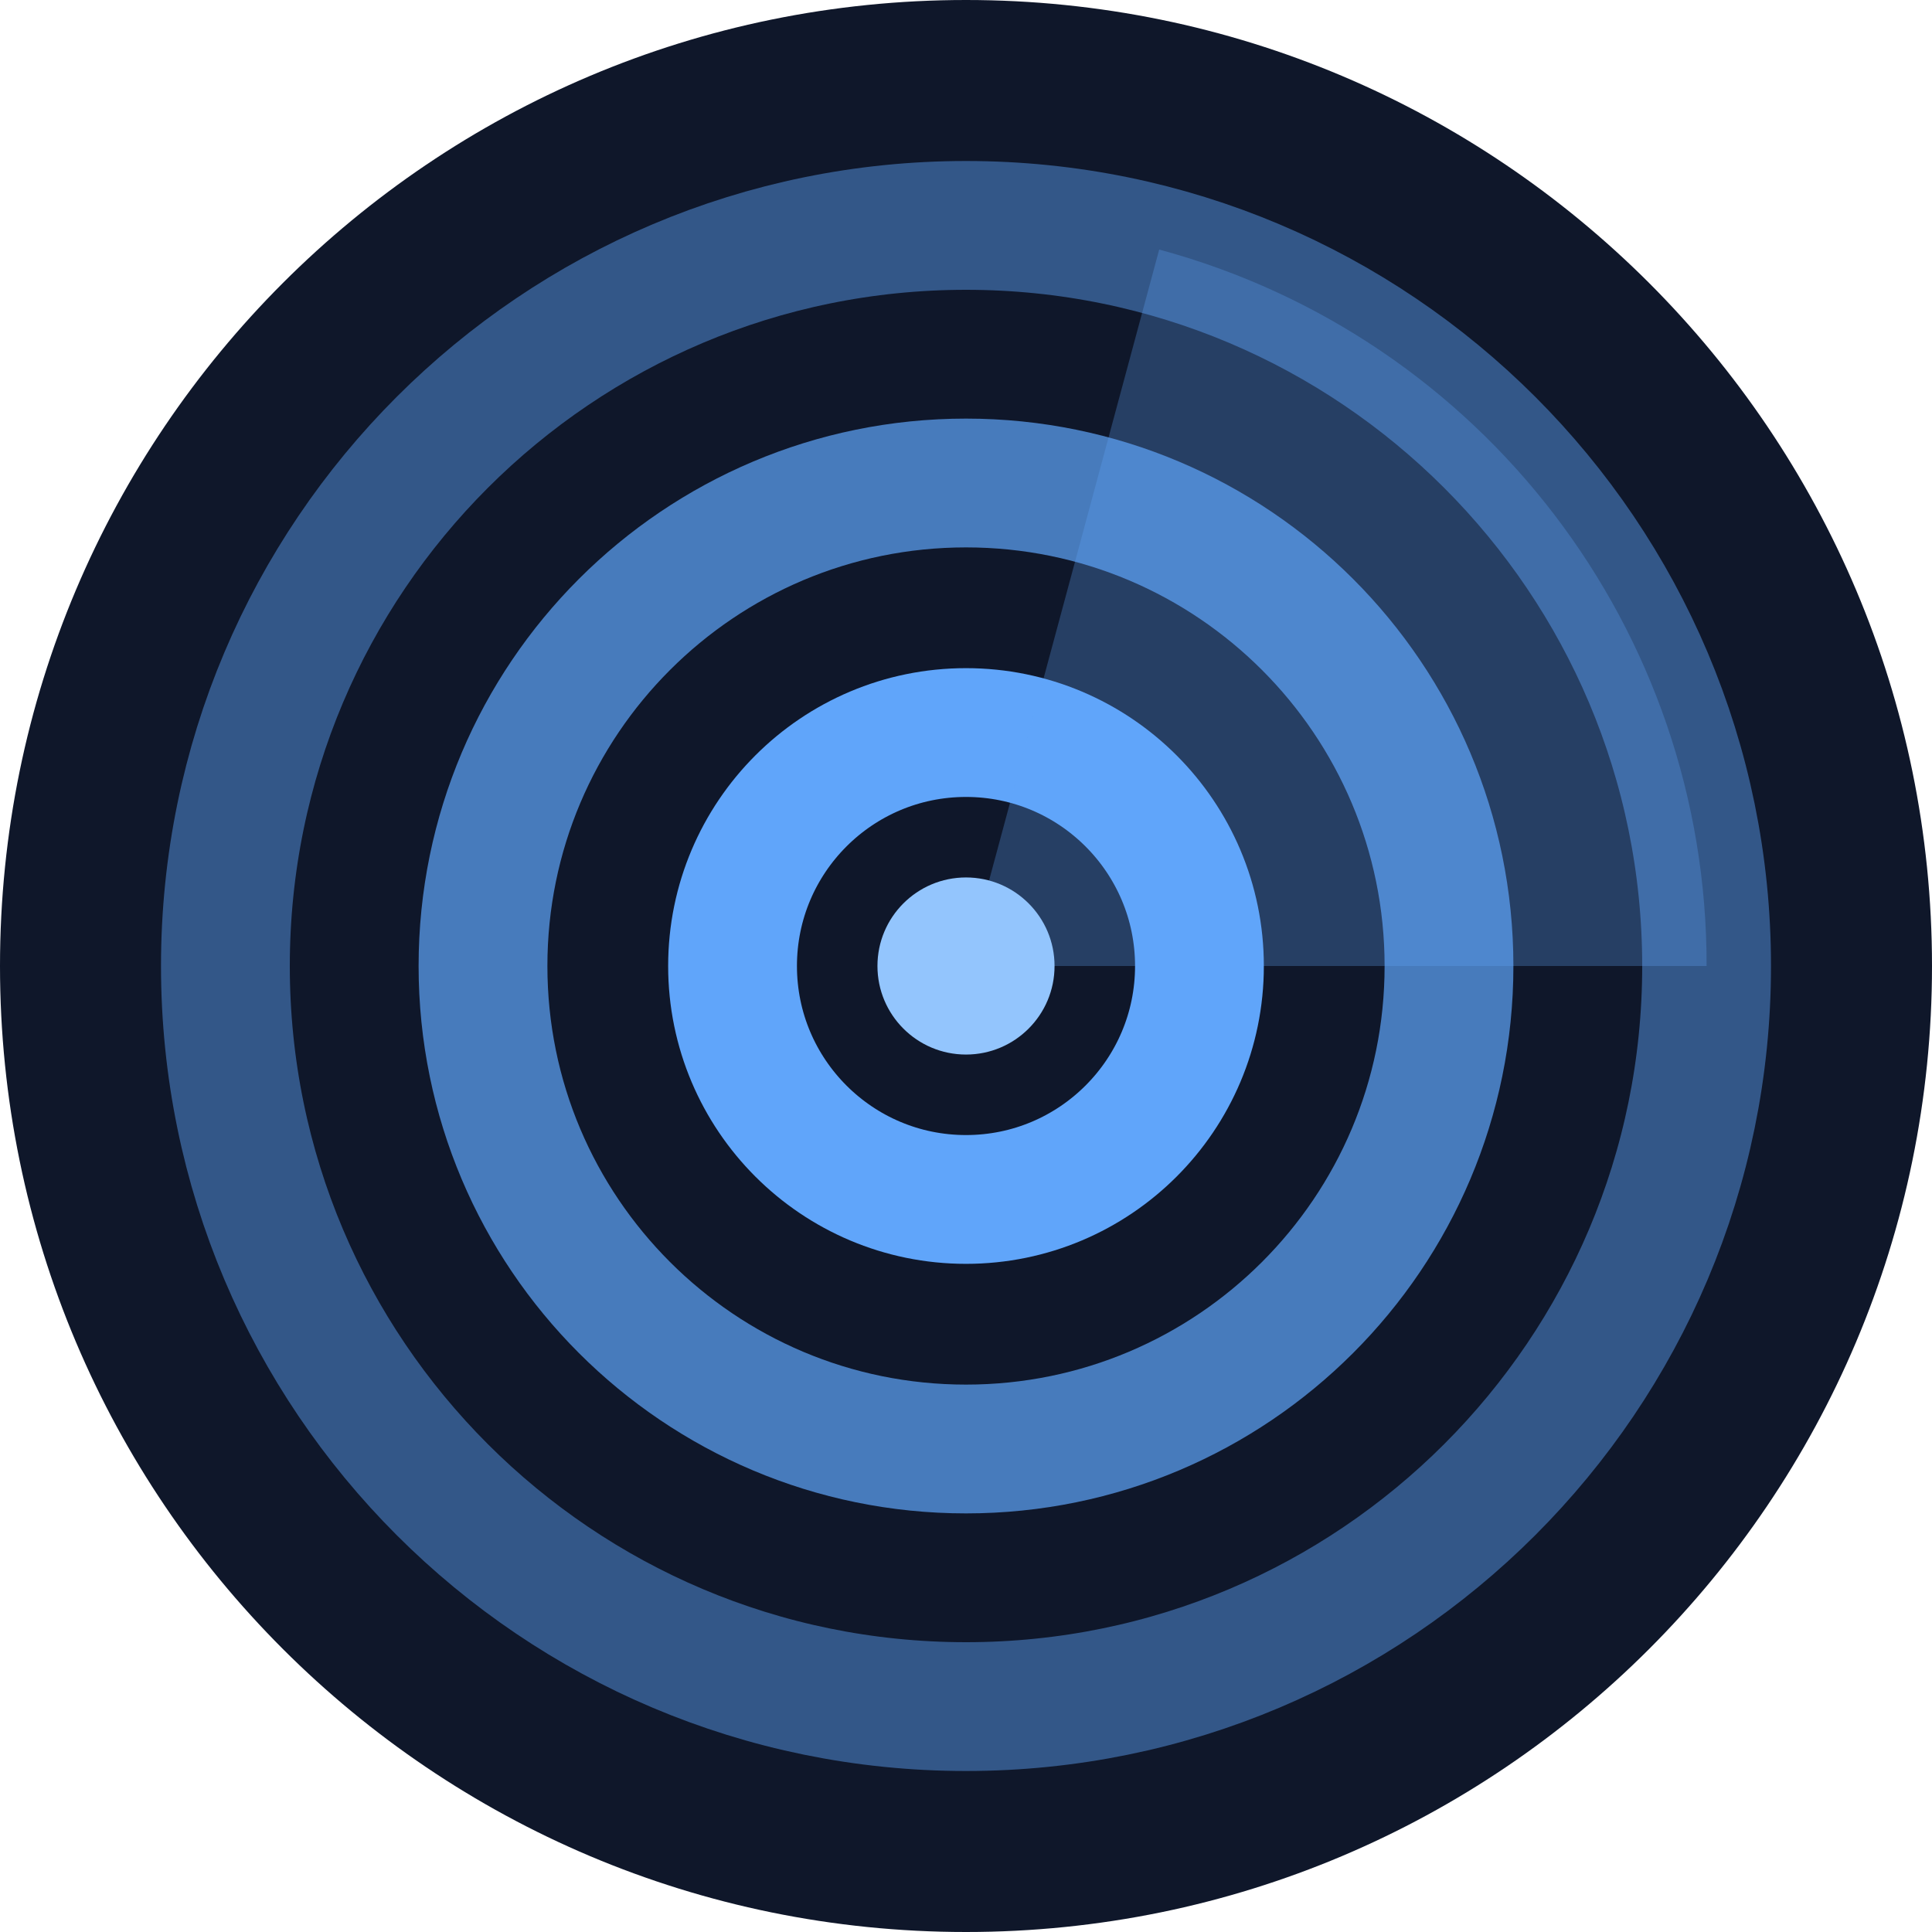
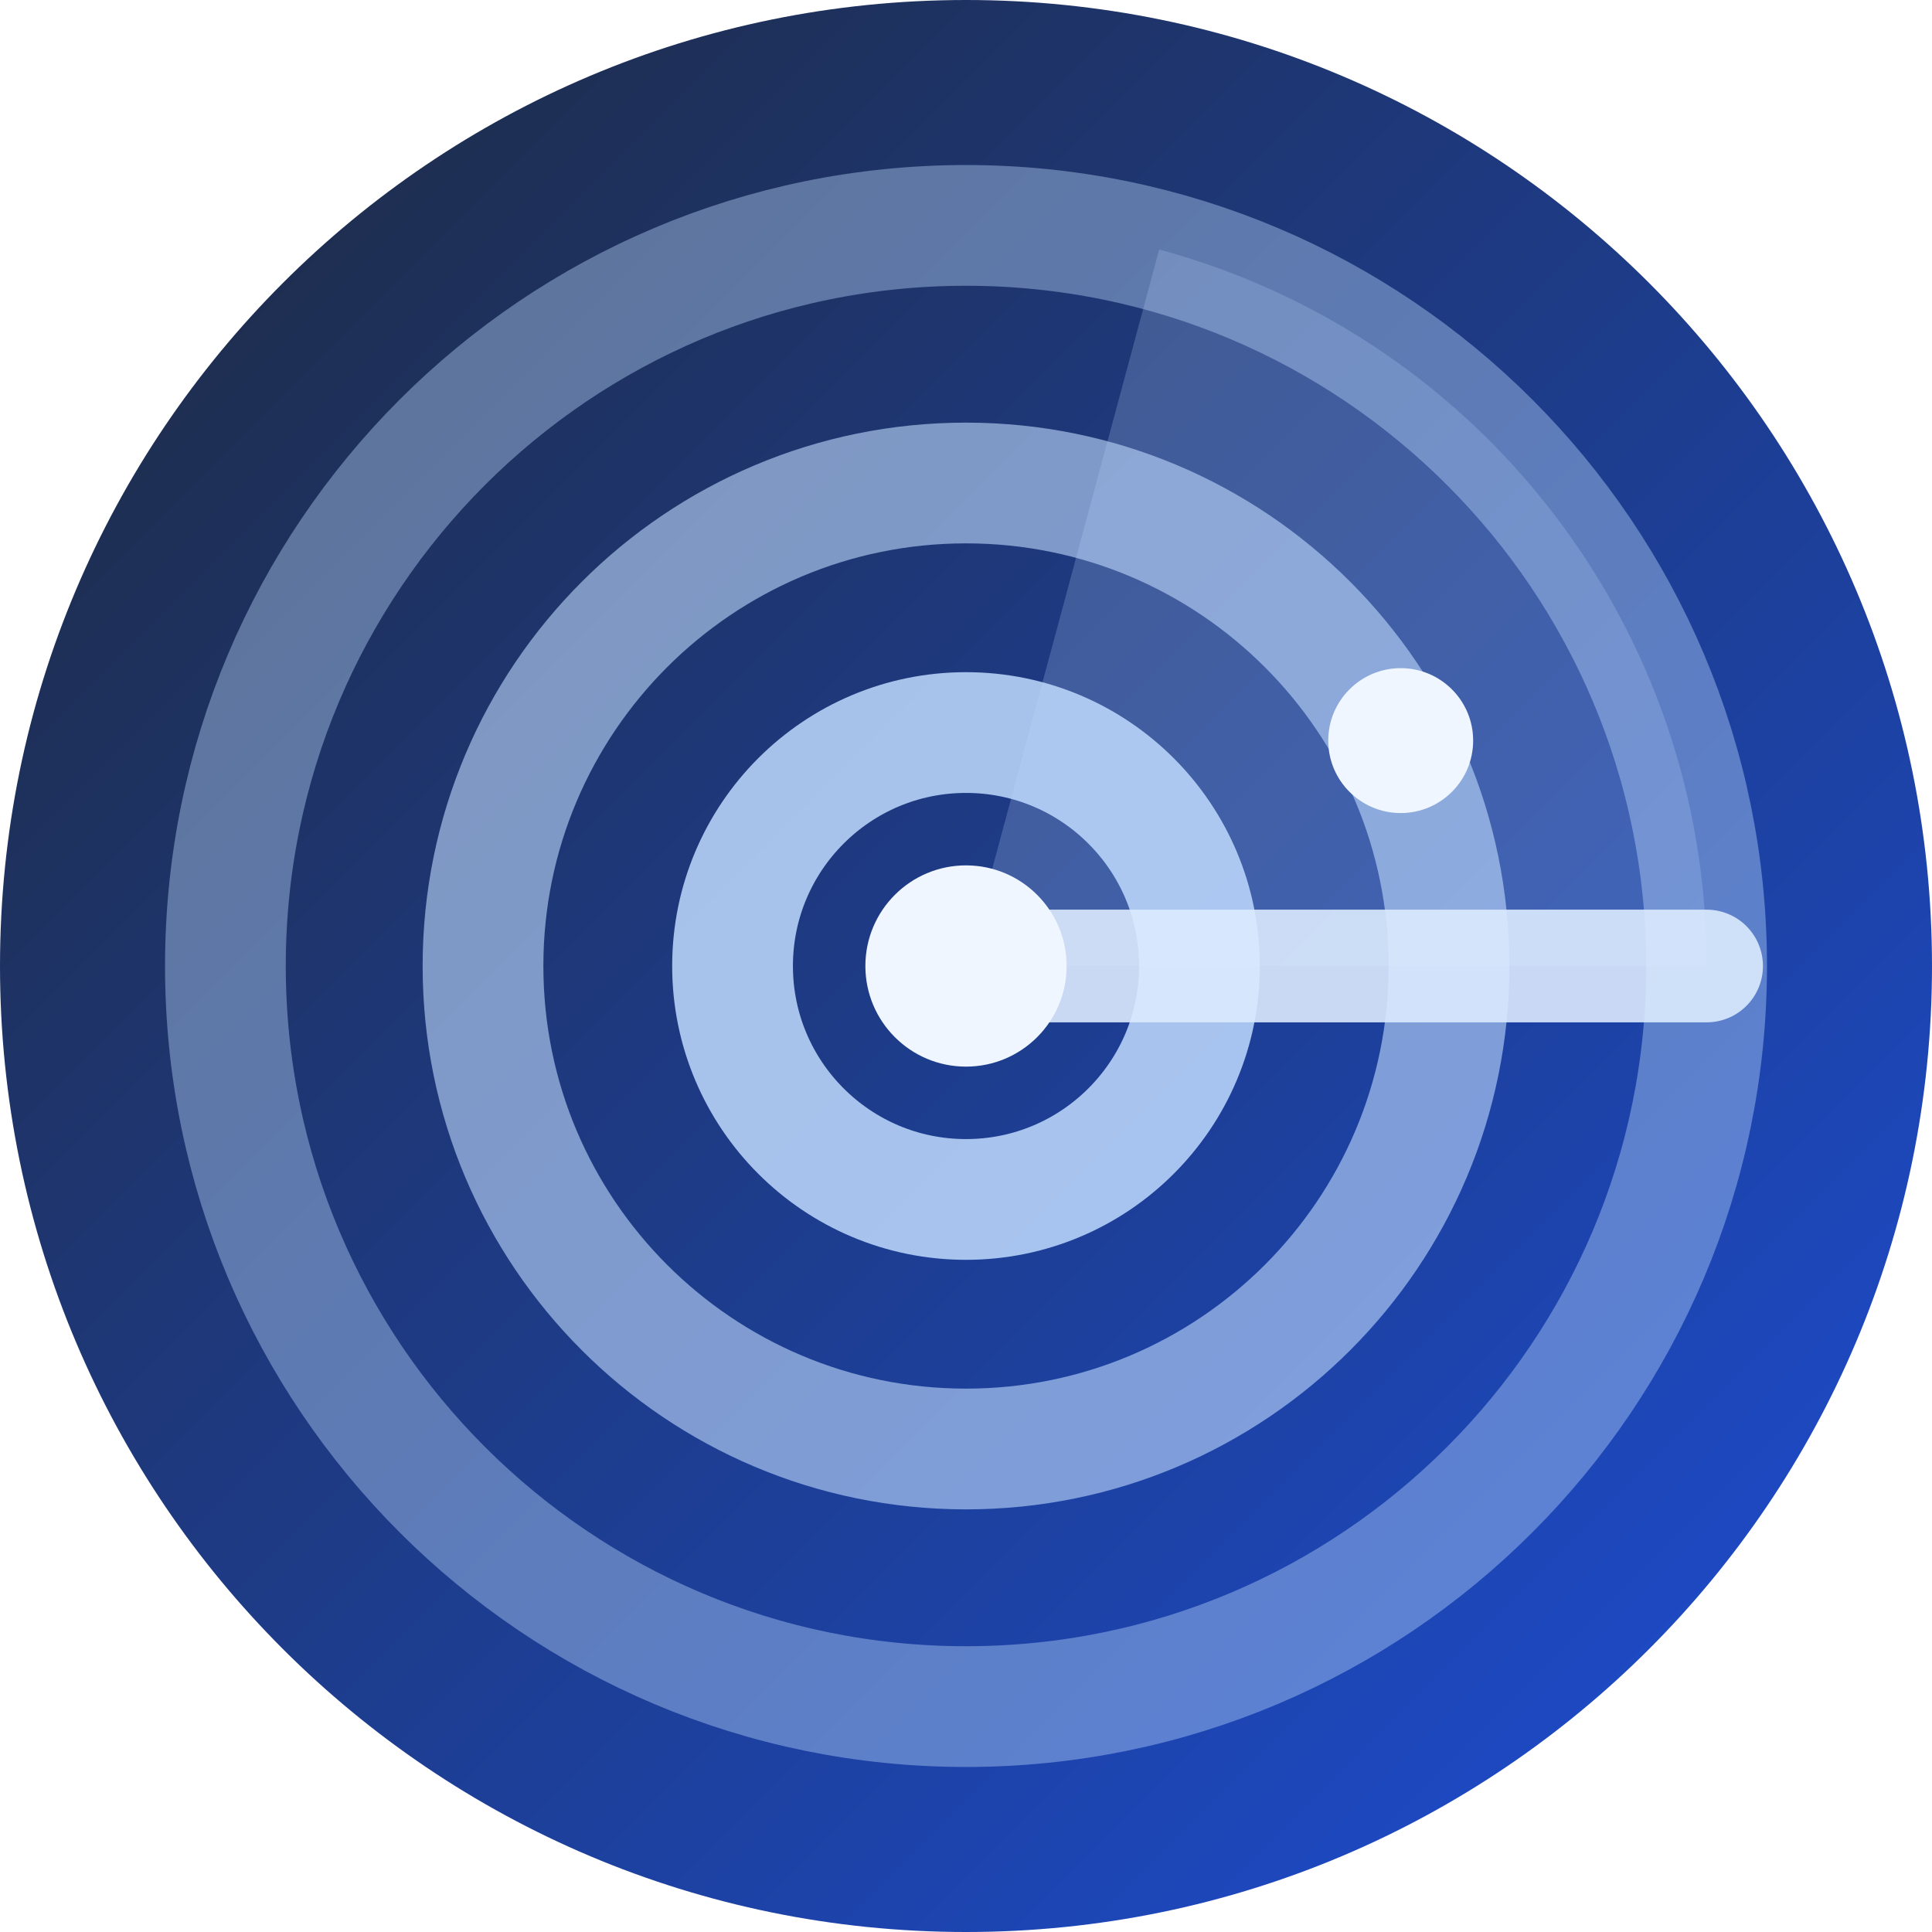
<svg xmlns="http://www.w3.org/2000/svg" viewBox="0 0 24 24" width="24" height="24" fill="none">
-   <circle cx="12" cy="12" r="12" fill="#0f172a" />
-   <g stroke="#60a5fa" stroke-width="1.6" stroke-linecap="round" stroke-linejoin="round">
-     <circle cx="12" cy="12" r="9.2" opacity="0.45" />
-     <circle cx="12" cy="12" r="6" opacity="0.7" />
-     <circle cx="12" cy="12" r="2.9" />
+   <defs>
+     <linearGradient id="rr-disc" x1="0" y1="0" x2="24" y2="24" gradientUnits="userSpaceOnUse">
+       <stop offset="0" stop-color="#1e293b" />
+       <stop offset="1" stop-color="#1d4ed8" />
+     </linearGradient>
+   </defs>
+   <circle cx="12" cy="12" r="12" fill="url(#rr-disc)" />
+   <g stroke="#bfdbfe" stroke-width="1.5" stroke-linecap="round" stroke-linejoin="round">
+     <circle cx="12" cy="12" r="9.2" opacity="0.4" />
+     <circle cx="12" cy="12" r="6" opacity="0.6" />
+     <circle cx="12" cy="12" r="2.9" opacity="0.85" />
  </g>
-   <path d="M12 12 L21.2 12 A9.2 9.2 0 0 0 14.4 3.1 Z" fill="#60a5fa" opacity="0.28" />
-   <circle cx="12" cy="12" r="1.1" fill="#93c5fd" />
+   <path d="M12 12 L21.2 12 A9.2 9.2 0 0 0 14.4 3.1 Z" fill="#bfdbfe" opacity="0.22" />
+   <line x1="12" y1="12" x2="21.2" y2="12" stroke="#dbeafe" stroke-width="1.4" stroke-linecap="round" opacity="0.9" />
+   <circle cx="17.4" cy="9.2" r="0.9" fill="#eff6ff" />
+   <circle cx="12" cy="12" r="1.25" fill="#eff6ff" />
</svg>
